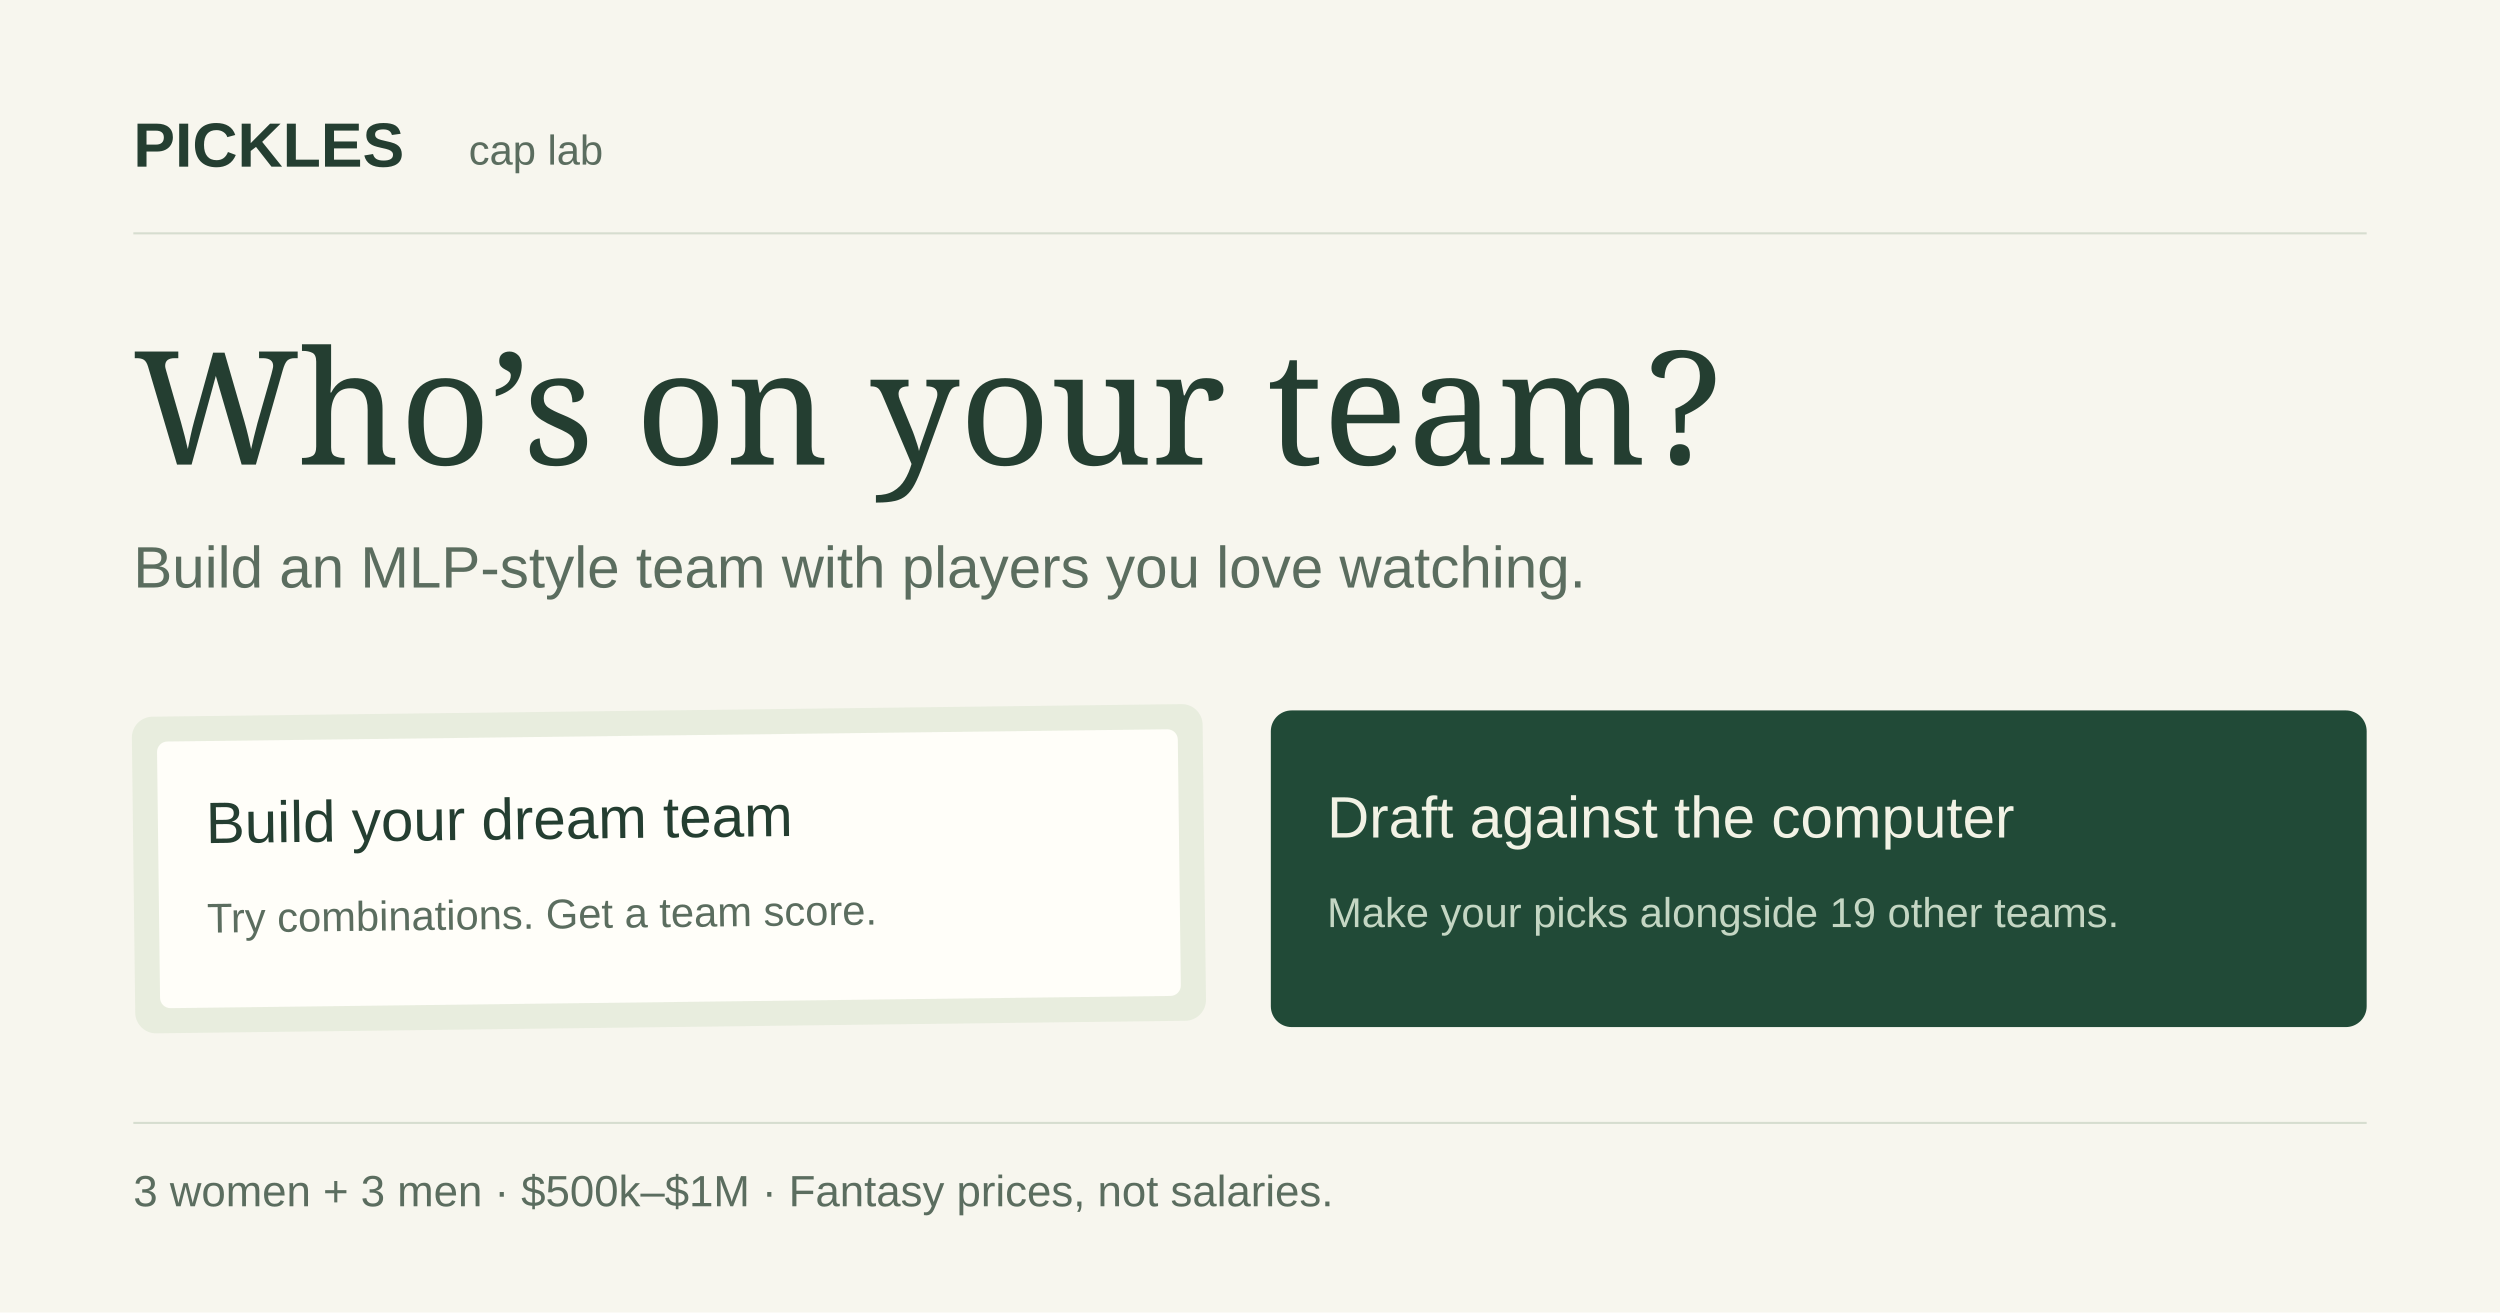
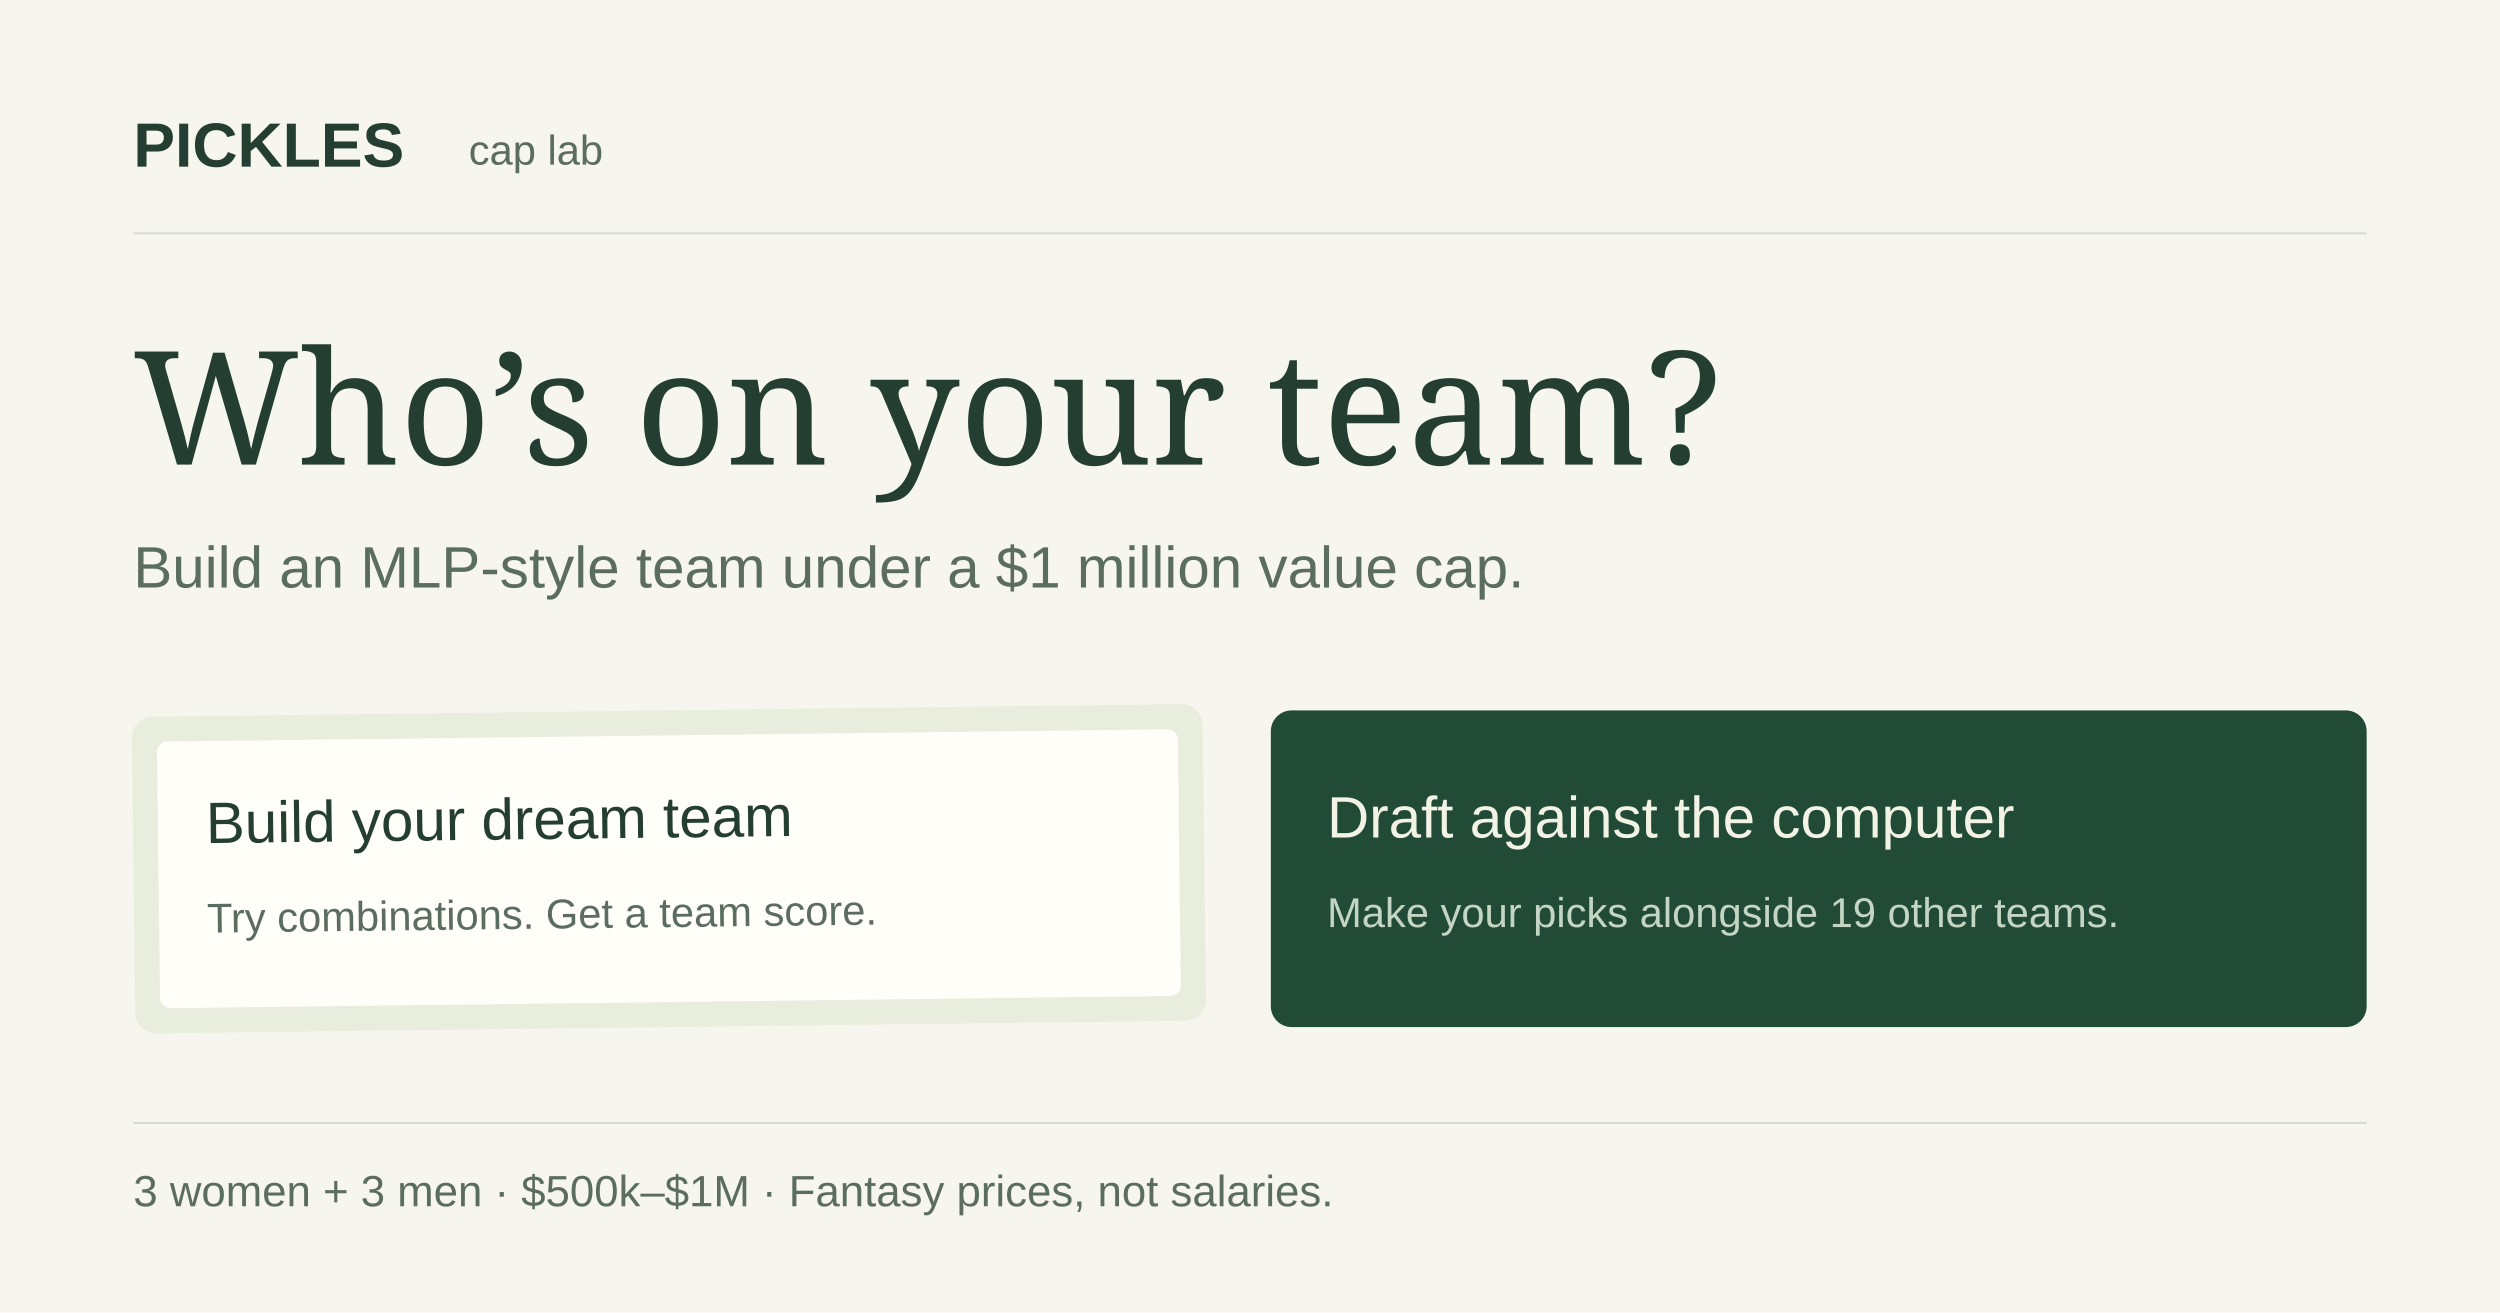
<svg xmlns="http://www.w3.org/2000/svg" width="1200" height="630" viewBox="0 0 1200 630">
  <rect width="1200" height="630" fill="#f7f6ee" />
  <g font-family="Arial, sans-serif" fill="#243e31">
    <text x="64" y="80" font-size="30" font-weight="600">PICKLES</text>
    <text x="225" y="79" font-size="20" fill="#5b6d5f">cap lab</text>
    <path d="M64 112H1136" stroke="#d6ddcf" />
    <text x="64" y="223" font-family="Georgia, serif" font-size="76">Who’s on your team?</text>
-     <text x="64" y="282" font-size="28" fill="#5b6d5f">Build an MLP-style team with players you love watching.</text>
+     <text x="64" y="282" font-size="28" fill="#5b6d5f">Build an MLP-style team under a $1 million value cap.</text>
    <g transform="rotate(-.7 320 410)">
      <rect x="64" y="341" width="514" height="152" rx="10" fill="#e8edde" />
      <rect x="76" y="353" width="490" height="128" rx="5" fill="#fffef9" />
      <text x="99" y="402" font-size="28">Build your dream team</text>
      <text x="99" y="445" font-size="20" fill="#5b6d5f">Try combinations. Get a team score.</text>
    </g>
    <rect x="610" y="341" width="526" height="152" rx="10" fill="#214a37" />
    <text x="637" y="402" font-size="28" fill="#f2f2e5">Draft against the computer</text>
    <text x="637" y="445" font-size="20" fill="#c4d6c3">Make your picks alongside 19 other teams.</text>
    <path d="M64 539H1136" stroke="#d6ddcf" />
    <text x="64" y="579" font-size="21" fill="#5b6d5f">3 women + 3 men · $500k–$1M · Fantasy prices, not salaries.</text>
  </g>
</svg>
